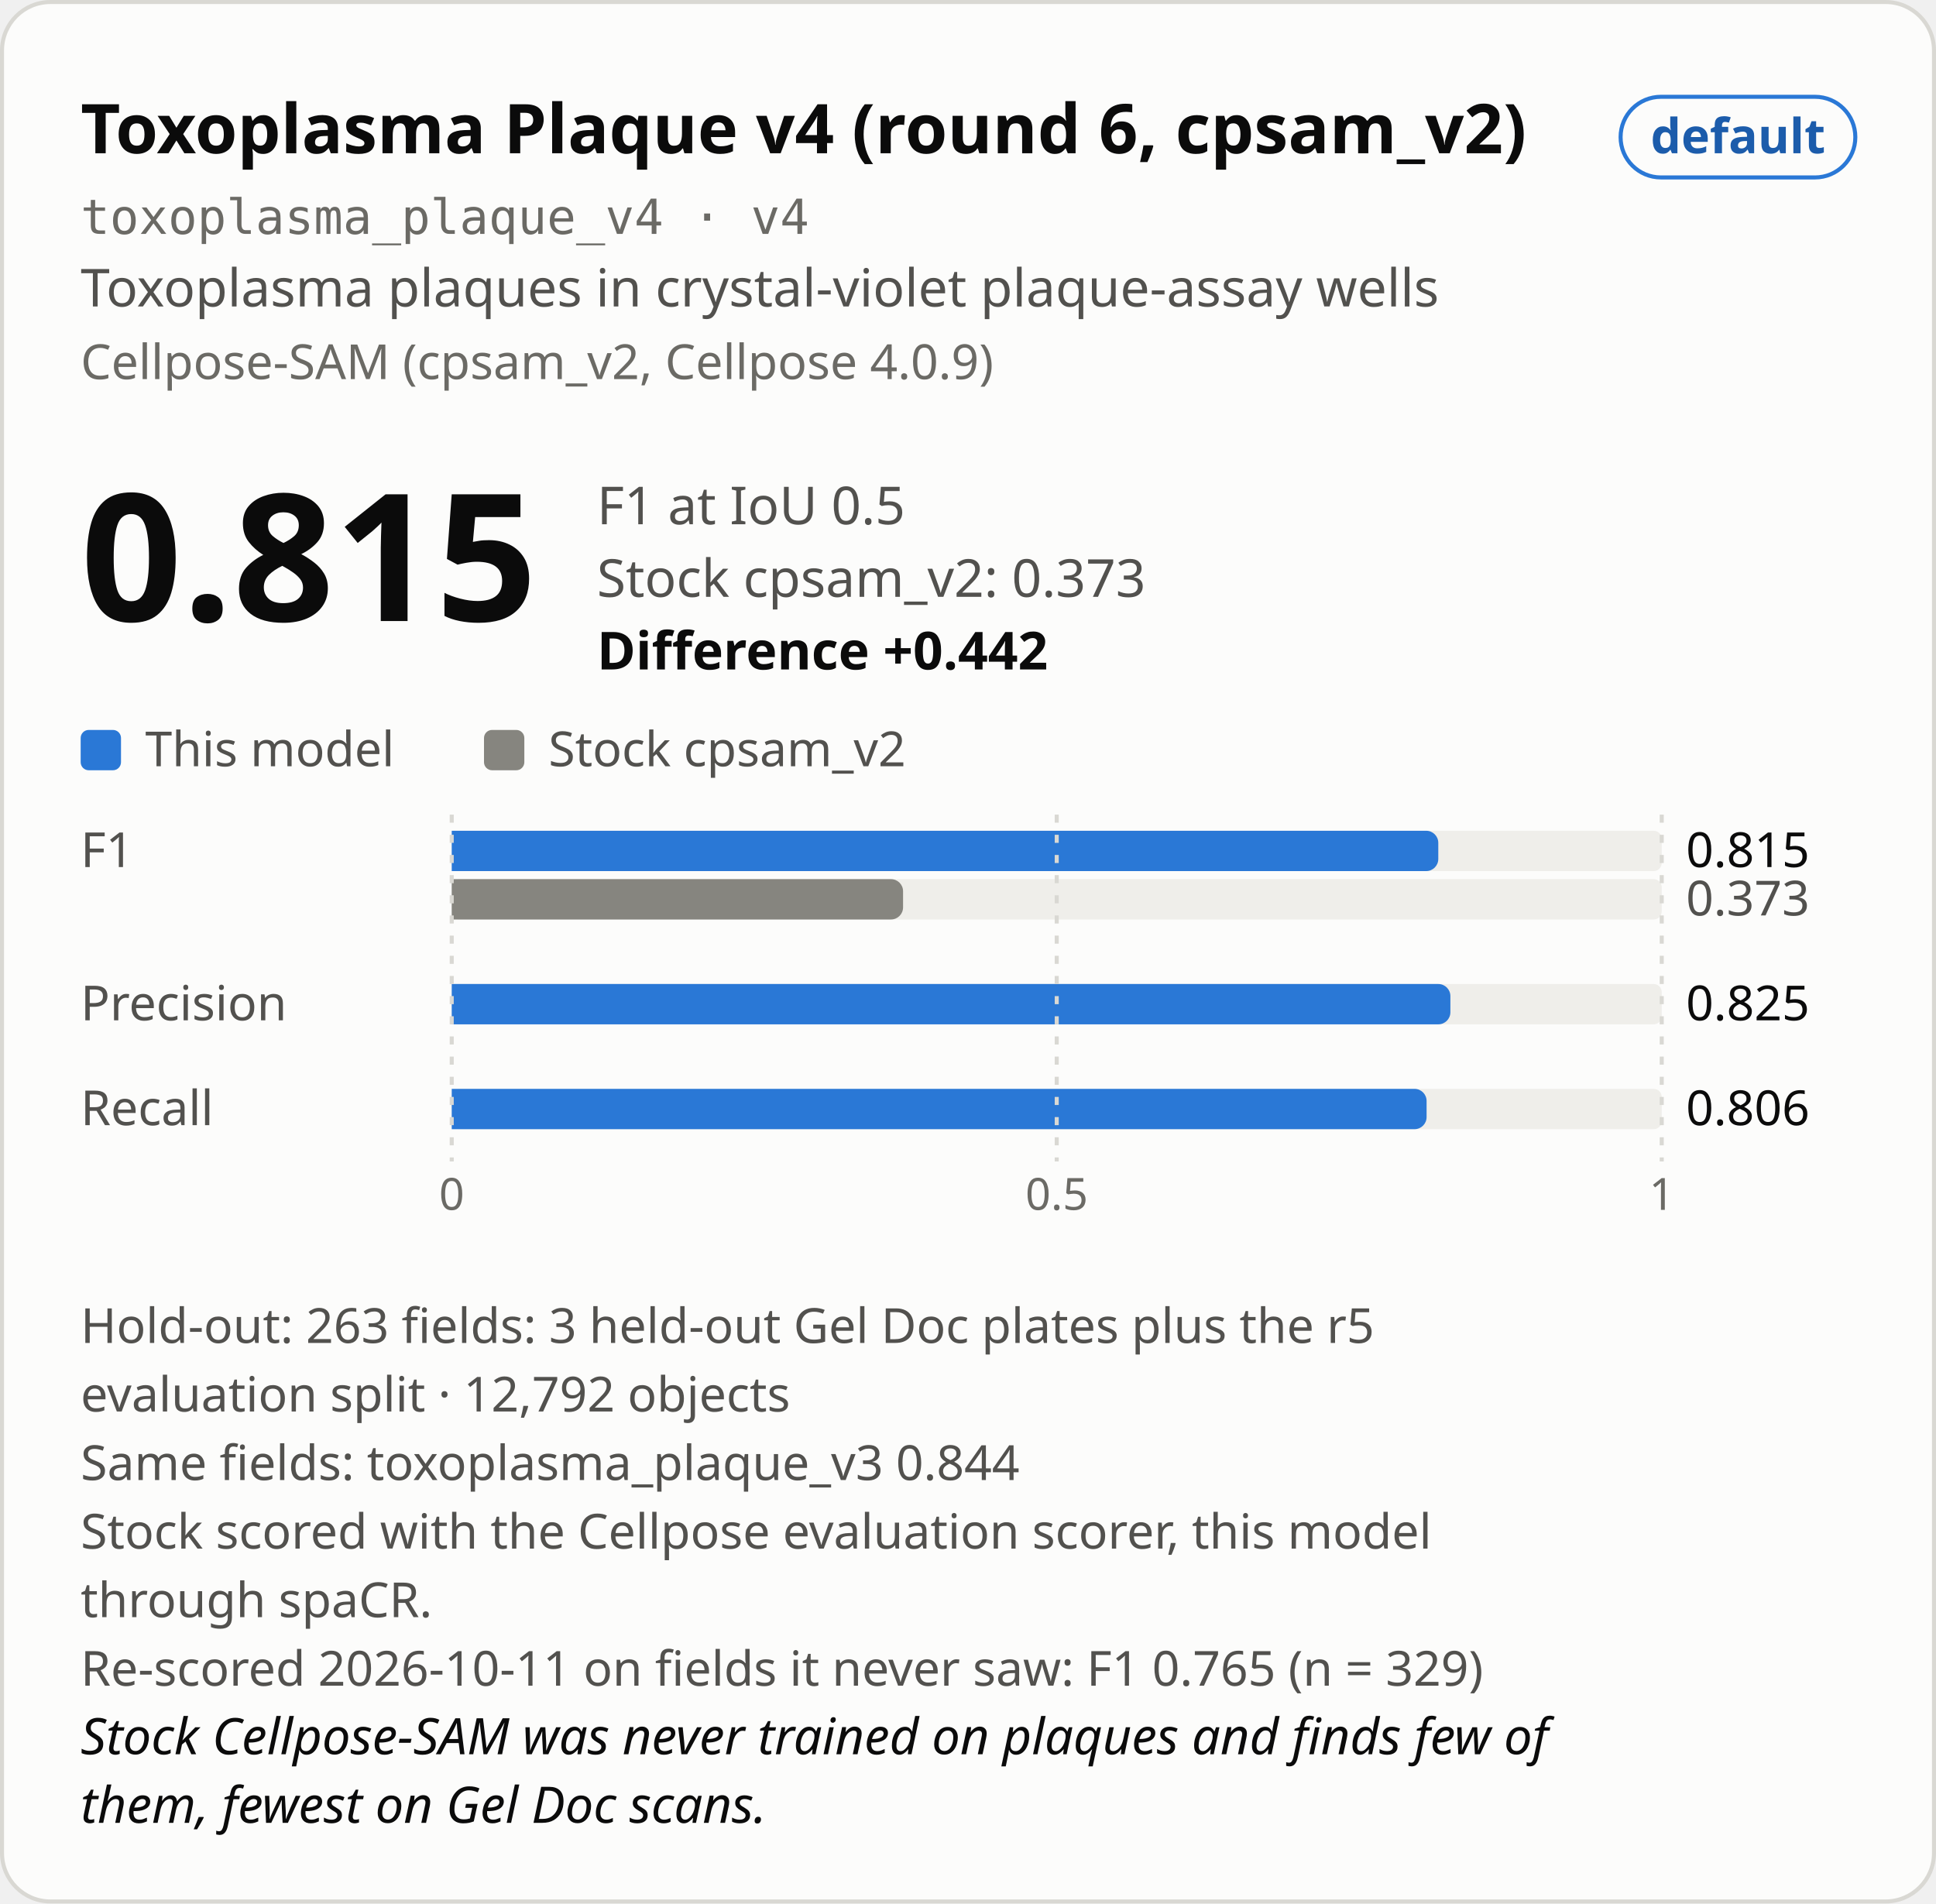
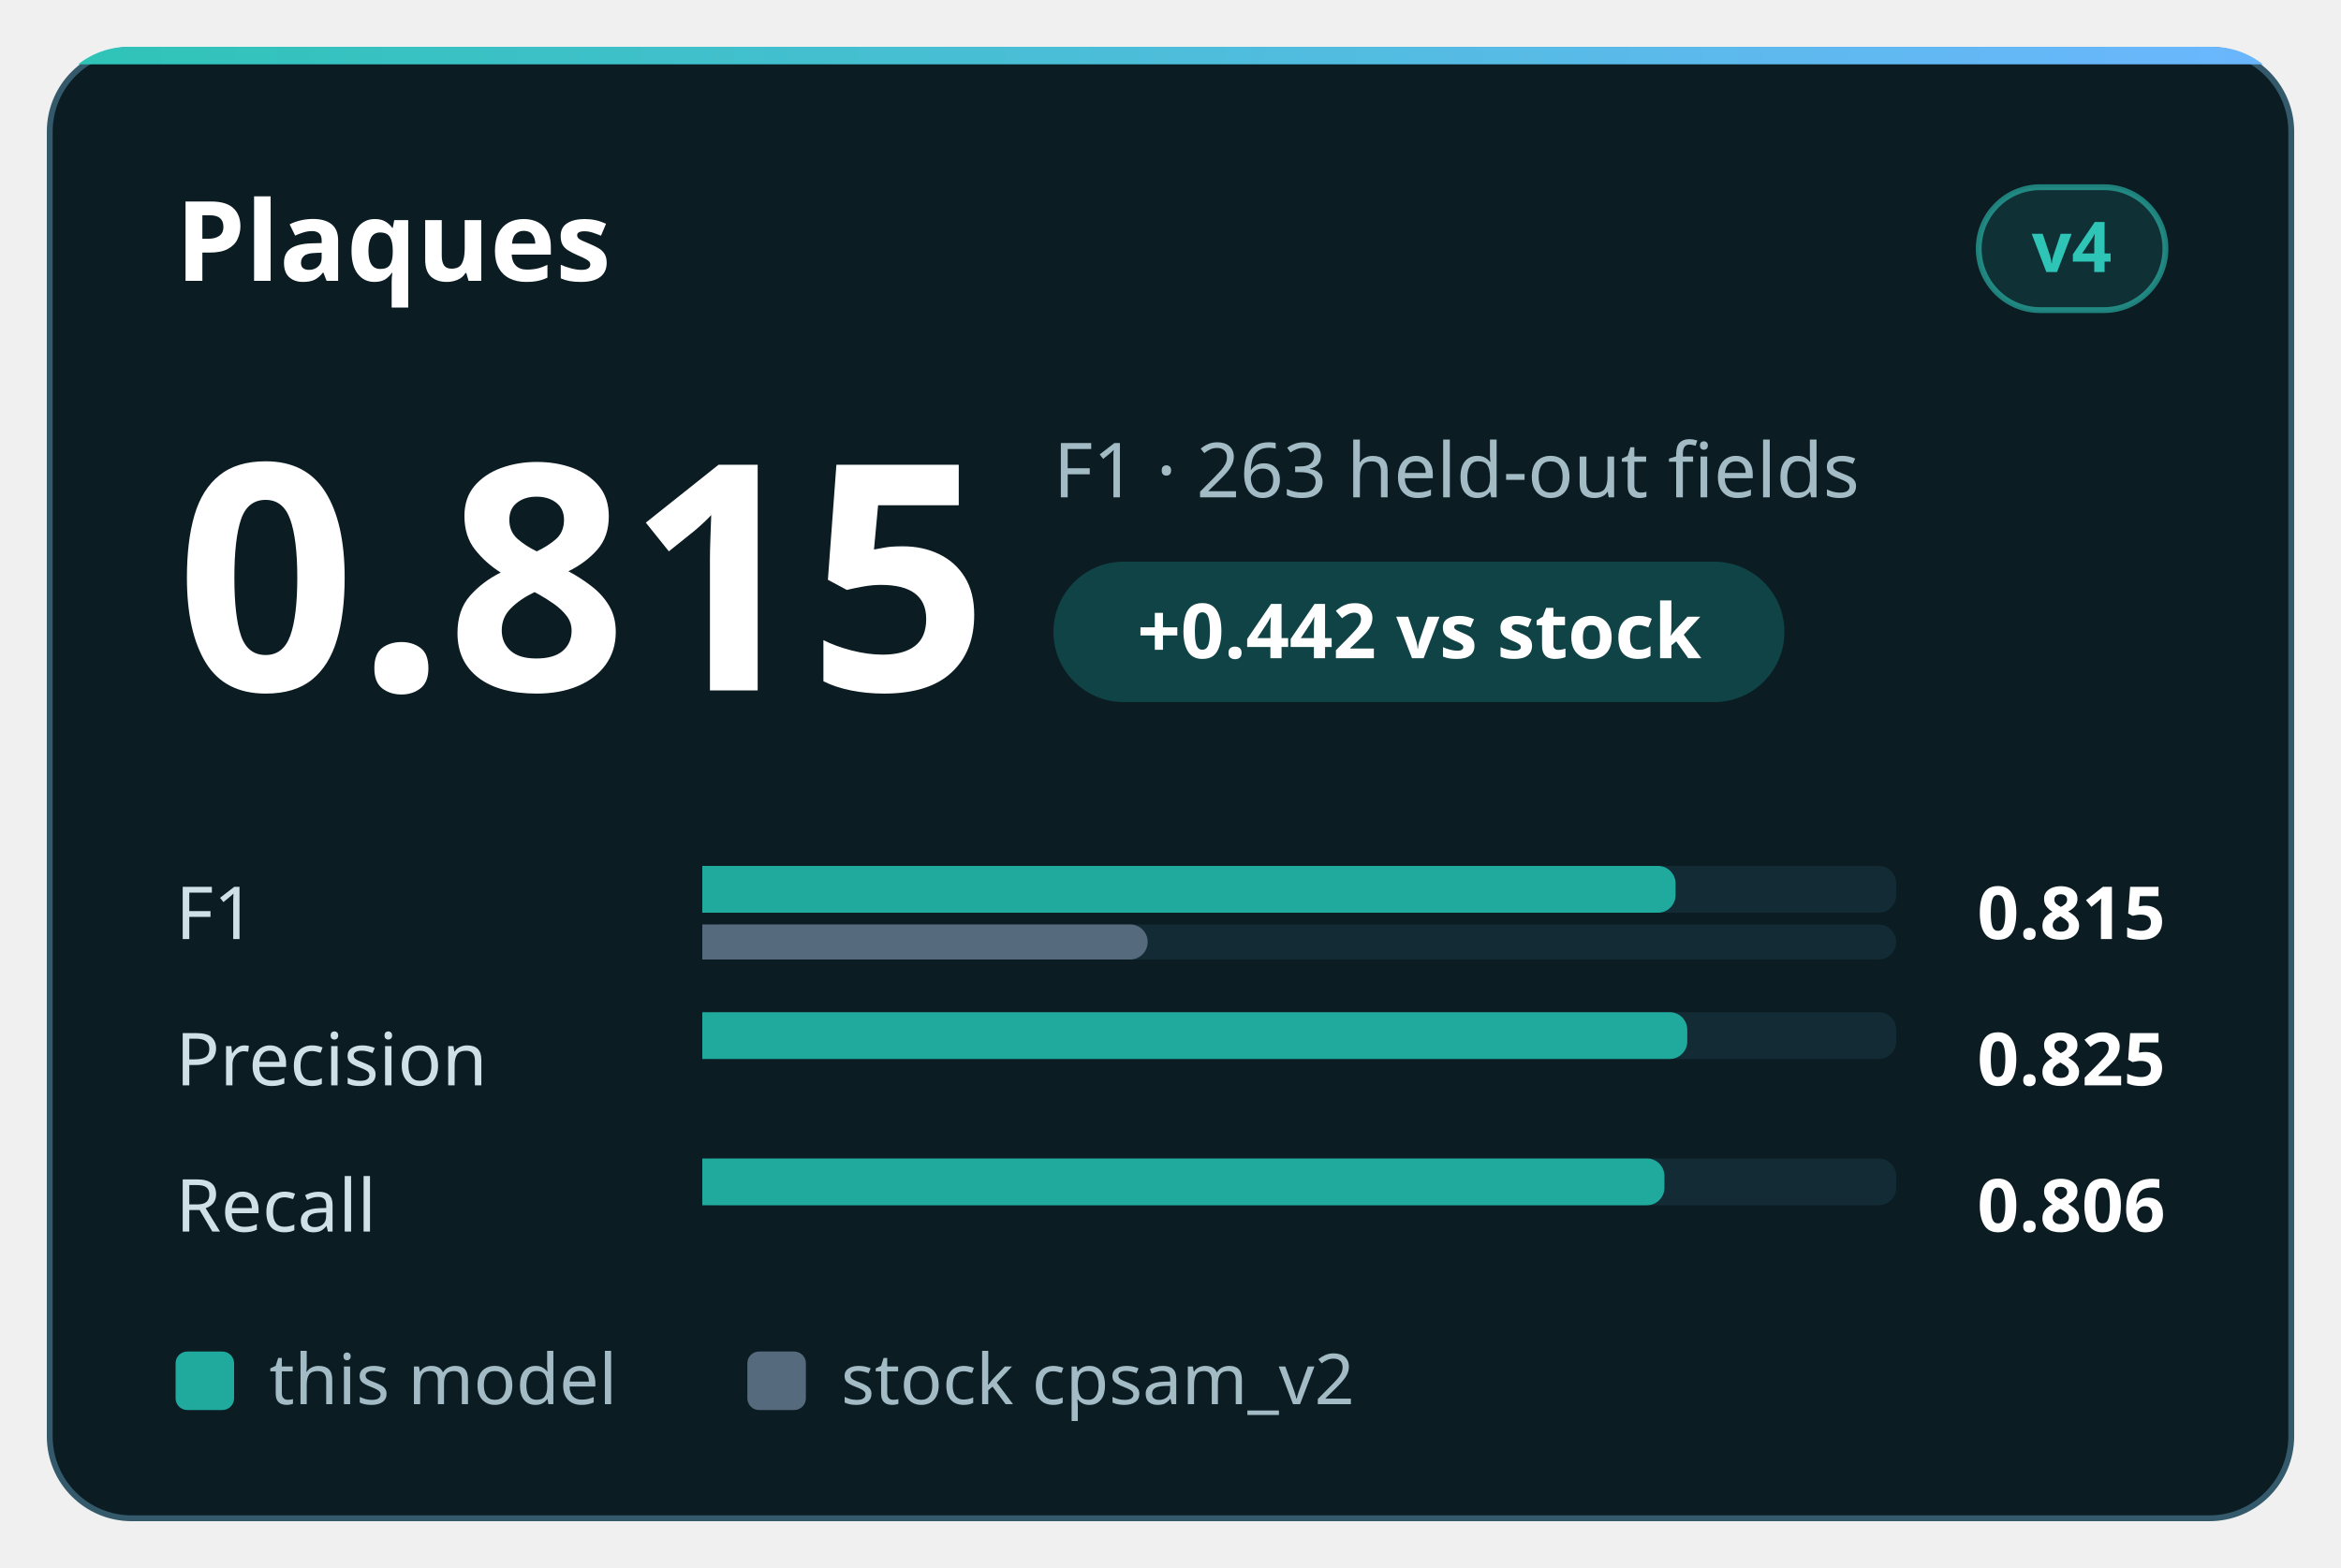
- <svg xmlns="http://www.w3.org/2000/svg" width="480" height="472" viewBox="0 0 480 472" role="img" aria-labelledby="t d">
-   <style>.bg{fill:#fcfcfb;stroke:#d9d8d3}.t1{fill:#0b0b0b}.t2{fill:#52514e}.t3{fill:#6b6a65}.ft{fill:#2a78d6}.va{fill:#86857f}.tr{fill:#efeeea}.ax{stroke:#d9d8d3}.pl{fill:none;stroke:#2a78d6}.pt{fill:#1c5cab}.po{fill:none;stroke:#86857f}.pu{fill:#52514e}@media (prefers-color-scheme: dark){.bg{fill:#1a1a19;stroke:#3a3936}.t1{fill:#f0efec}.t2{fill:#c3c2b7}.t3{fill:#a3a29a}.ft{fill:#3987e5}.va{fill:#7c7b75}.tr{fill:#262624}.ax{stroke:#3a3936}.pl{stroke:#3987e5}.pt{fill:#86b6ef}.po{stroke:#7c7b75}.pu{fill:#c3c2b7}}</style>
-   <rect class="bg" x="0.5" y="0.5" width="479" height="471" rx="12" stroke-width="1" />
-   <text x="20.0" y="38.0" class="t1" font-size="17" font-weight="600" text-anchor="start" font-family="-apple-system, BlinkMacSystemFont, 'Segoe UI', 'Noto Sans', Helvetica, Arial, sans-serif">Toxoplasma Plaque v4 (round 6, cpsam_v2)</text>
-   <rect class="pl" x="401.8" y="24" width="58.2" height="20" rx="10" />
-   <text x="430.9" y="38.0" class="pt" font-size="12" font-weight="600" text-anchor="middle" font-family="-apple-system, BlinkMacSystemFont, 'Segoe UI', 'Noto Sans', Helvetica, Arial, sans-serif">default</text>
-   <text x="20.0" y="58.0" class="t3" font-size="12" font-weight="400" text-anchor="start" font-family="ui-monospace, SFMono-Regular, Menlo, Consolas, monospace">toxoplasma_plaque_v4 · v4</text>
-   <text x="20.0" y="76.0" class="t2" font-size="13" font-weight="400" text-anchor="start" font-family="-apple-system, BlinkMacSystemFont, 'Segoe UI', 'Noto Sans', Helvetica, Arial, sans-serif">Toxoplasma plaques in crystal-violet plaque-assay wells</text>
-   <text x="20.0" y="94.0" class="t3" font-size="12" font-weight="400" text-anchor="start" font-family="-apple-system, BlinkMacSystemFont, 'Segoe UI', 'Noto Sans', Helvetica, Arial, sans-serif">Cellpose-SAM (cpsam_v2, Cellpose 4.0.9)</text>
-   <text x="20.0" y="154.0" class="t1" font-size="44" font-weight="600" text-anchor="start" font-family="-apple-system, BlinkMacSystemFont, 'Segoe UI', 'Noto Sans', Helvetica, Arial, sans-serif">0.815</text>
-   <text x="148.0" y="130.0" class="t2" font-size="13" font-weight="400" text-anchor="start" font-family="-apple-system, BlinkMacSystemFont, 'Segoe UI', 'Noto Sans', Helvetica, Arial, sans-serif">F1 at IoU 0.5</text>
-   <text x="148.0" y="148.0" class="t2" font-size="13" font-weight="400" text-anchor="start" font-family="-apple-system, BlinkMacSystemFont, 'Segoe UI', 'Noto Sans', Helvetica, Arial, sans-serif">Stock cpsam_v2: 0.373</text>
-   <text x="148.0" y="166.0" class="t1" font-size="13" font-weight="600" text-anchor="start" font-family="-apple-system, BlinkMacSystemFont, 'Segoe UI', 'Noto Sans', Helvetica, Arial, sans-serif">Difference +0.442</text>
-   <rect class="ft" x="20" y="181" width="10" height="10" rx="2" />
-   <text x="36.0" y="190.0" class="t2" font-size="12" font-weight="400" text-anchor="start" font-family="-apple-system, BlinkMacSystemFont, 'Segoe UI', 'Noto Sans', Helvetica, Arial, sans-serif">This model</text>
-   <rect class="va" x="120" y="181" width="10" height="10" rx="2" />
-   <text x="136.0" y="190.0" class="t2" font-size="12" font-weight="400" text-anchor="start" font-family="-apple-system, BlinkMacSystemFont, 'Segoe UI', 'Noto Sans', Helvetica, Arial, sans-serif">Stock cpsam_v2</text>
-   <text x="20.0" y="215.0" class="t2" font-size="12" font-weight="400" text-anchor="start" font-family="-apple-system, BlinkMacSystemFont, 'Segoe UI', 'Noto Sans', Helvetica, Arial, sans-serif">F1</text>
-   <rect class="tr" x="112" y="206" width="300" height="10" rx="2" />
-   <path class="ft" d="M112.0 206.0h241.6a3.0 3.0 0 0 1 3.0 3.0v4.0a3.0 3.0 0 0 1 -3.0 3.0h-241.6z" />
-   <text x="418.0" y="215.0" class="t1" font-size="12" font-weight="400" text-anchor="start" font-family="-apple-system, BlinkMacSystemFont, 'Segoe UI', 'Noto Sans', Helvetica, Arial, sans-serif">0.815</text>
-   <rect class="tr" x="112" y="218" width="300" height="10" rx="2" />
-   <path class="va" d="M112.0 218.0h108.9a3.0 3.0 0 0 1 3.0 3.0v4.0a3.0 3.0 0 0 1 -3.0 3.0h-108.9z" />
-   <text x="418.0" y="227.0" class="t2" font-size="12" font-weight="400" text-anchor="start" font-family="-apple-system, BlinkMacSystemFont, 'Segoe UI', 'Noto Sans', Helvetica, Arial, sans-serif">0.373</text>
-   <text x="20.0" y="253.0" class="t2" font-size="12" font-weight="400" text-anchor="start" font-family="-apple-system, BlinkMacSystemFont, 'Segoe UI', 'Noto Sans', Helvetica, Arial, sans-serif">Precision</text>
-   <rect class="tr" x="112" y="244" width="300" height="10" rx="2" />
-   <path class="ft" d="M112.0 244.0h244.6a3.0 3.0 0 0 1 3.0 3.0v4.0a3.0 3.0 0 0 1 -3.0 3.0h-244.6z" />
-   <text x="418.0" y="253.0" class="t1" font-size="12" font-weight="400" text-anchor="start" font-family="-apple-system, BlinkMacSystemFont, 'Segoe UI', 'Noto Sans', Helvetica, Arial, sans-serif">0.825</text>
-   <text x="20.0" y="279.0" class="t2" font-size="12" font-weight="400" text-anchor="start" font-family="-apple-system, BlinkMacSystemFont, 'Segoe UI', 'Noto Sans', Helvetica, Arial, sans-serif">Recall</text>
-   <rect class="tr" x="112" y="270" width="300" height="10" rx="2" />
-   <path class="ft" d="M112.0 270.0h238.7a3.0 3.0 0 0 1 3.0 3.0v4.0a3.0 3.0 0 0 1 -3.0 3.0h-238.7z" />
-   <text x="418.0" y="279.0" class="t1" font-size="12" font-weight="400" text-anchor="start" font-family="-apple-system, BlinkMacSystemFont, 'Segoe UI', 'Noto Sans', Helvetica, Arial, sans-serif">0.806</text>
-   <line class="ax" x1="112.0" y1="202" x2="112.0" y2="288" stroke-width="1" stroke-dasharray="2 3" />
-   <text x="112.0" y="300.0" class="t3" font-size="11" font-weight="400" text-anchor="middle" font-family="-apple-system, BlinkMacSystemFont, 'Segoe UI', 'Noto Sans', Helvetica, Arial, sans-serif">0</text>
-   <line class="ax" x1="262.0" y1="202" x2="262.0" y2="288" stroke-width="1" stroke-dasharray="2 3" />
-   <text x="262.0" y="300.0" class="t3" font-size="11" font-weight="400" text-anchor="middle" font-family="-apple-system, BlinkMacSystemFont, 'Segoe UI', 'Noto Sans', Helvetica, Arial, sans-serif">0.5</text>
-   <line class="ax" x1="412.0" y1="202" x2="412.0" y2="288" stroke-width="1" stroke-dasharray="2 3" />
-   <text x="412.0" y="300.0" class="t3" font-size="11" font-weight="400" text-anchor="middle" font-family="-apple-system, BlinkMacSystemFont, 'Segoe UI', 'Noto Sans', Helvetica, Arial, sans-serif">1</text>
-   <text x="20.0" y="333.0" class="t2" font-size="12" font-weight="400" text-anchor="start" font-family="-apple-system, BlinkMacSystemFont, 'Segoe UI', 'Noto Sans', Helvetica, Arial, sans-serif">Hold-out: 263 fields: 3 held-out Gel Doc plates plus the r5</text>
-   <text x="20.0" y="350.0" class="t2" font-size="12" font-weight="400" text-anchor="start" font-family="-apple-system, BlinkMacSystemFont, 'Segoe UI', 'Noto Sans', Helvetica, Arial, sans-serif">evaluation split · 12,792 objects</text>
-   <text x="20.0" y="367.0" class="t2" font-size="12" font-weight="400" text-anchor="start" font-family="-apple-system, BlinkMacSystemFont, 'Segoe UI', 'Noto Sans', Helvetica, Arial, sans-serif">Same fields: toxoplasma_plaque_v3 0.844</text>
-   <text x="20.0" y="384.0" class="t2" font-size="12" font-weight="400" text-anchor="start" font-family="-apple-system, BlinkMacSystemFont, 'Segoe UI', 'Noto Sans', Helvetica, Arial, sans-serif">Stock scored with the Cellpose evaluation scorer, this model</text>
-   <text x="20.0" y="401.0" class="t2" font-size="12" font-weight="400" text-anchor="start" font-family="-apple-system, BlinkMacSystemFont, 'Segoe UI', 'Noto Sans', Helvetica, Arial, sans-serif">through spaCR.</text>
-   <text x="20.0" y="418.0" class="t2" font-size="12" font-weight="400" text-anchor="start" font-family="-apple-system, BlinkMacSystemFont, 'Segoe UI', 'Noto Sans', Helvetica, Arial, sans-serif">Re-scored 2026-10-11 on fields it never saw: F1 0.765 (n = 329)</text>
-   <text x="20.0" y="435.0" class="t1" font-size="12.5" font-weight="400" text-anchor="start" font-family="-apple-system, BlinkMacSystemFont, 'Segoe UI', 'Noto Sans', Helvetica, Arial, sans-serif" font-style="italic">Stock Cellpose-SAM was never trained on plaques and finds few of</text>
-   <text x="20.0" y="452.0" class="t1" font-size="12.5" font-weight="400" text-anchor="start" font-family="-apple-system, BlinkMacSystemFont, 'Segoe UI', 'Noto Sans', Helvetica, Arial, sans-serif" font-style="italic">them, fewest on Gel Doc scans.</text>
+ <svg xmlns="http://www.w3.org/2000/svg" width="400" height="268" viewBox="0 0 400 268" role="img" aria-labelledby="t d">
+   <style>.card{fill:#0b1c23;stroke:#33596a}.i1{fill:#ffffff}.i2{fill:#cfe0e6}.i3{fill:#a3bbc4}.m{fill:#20aa9e}.b{fill:#566a7e}.tr{fill:#132b34}.tag{fill:#2ec4b6;fill-opacity:.12;stroke:#2ec4b6;stroke-opacity:.6}.tagt{fill:#2ec4b6}.up{fill:#20aa9e;fill-opacity:.28}.dn{fill:#566a7e;fill-opacity:.45}.na{fill:none;stroke:#33596a}text{font-family:-apple-system, BlinkMacSystemFont, 'Segoe UI', 'Noto Sans', Helvetica, Arial, sans-serif}</style>
+   <defs>
+     <linearGradient id="gtoxoplasma_plaque_v4" x1="0" x2="1" y1="0" y2="0">
+       <stop offset="0" stop-color="#2ec4b6" />
+       <stop offset="1" stop-color="#6cb6ff" />
+     </linearGradient>
+     <clipPath id="ctoxoplasma_plaque_v4">
+       <rect x="8" y="8" width="384" height="252" rx="14" />
+     </clipPath>
+   </defs>
+   <rect class="card" x="8.5" y="8.5" width="383" height="251" rx="14" stroke-width="1" />
+   <rect x="8" y="8" width="384" height="3" fill="url(#gtoxoplasma_plaque_v4)" clip-path="url(#ctoxoplasma_plaque_v4)" />
+   <rect class="tag" x="338.1" y="32" width="31.9" height="21" rx="10.5" />
+   <text x="354.0" y="46.5" class="tagt" font-size="12" font-weight="600" text-anchor="middle">v4</text>
+   <text x="30.0" y="48.0" class="i1" font-size="19" font-weight="600" text-anchor="start">Plaques</text>
+   <text x="30.0" y="118.0" class="i1" font-size="54" font-weight="600" text-anchor="start">0.815</text>
+   <text x="180.0" y="85.0" class="i3" font-size="13" font-weight="400" text-anchor="start">F1 · 263 held-out fields</text>
+   <rect class="up" x="180" y="96" width="124.9" height="24" rx="12" />
+   <text x="242.5" y="112.5" class="i1" font-size="13" font-weight="600" text-anchor="middle">+0.442 vs stock</text>
+   <text x="30.0" y="160.5" class="i2" font-size="12.5" font-weight="400" text-anchor="start">F1</text>
+   <rect class="tr" x="120" y="148" width="204" height="8" rx="3" />
+   <path class="m" d="M120.0 148.0h163.3a3 3 0 0 1 3 3v2.0a3 3 0 0 1 -3 3h-163.3z" />
+   <rect class="tr" x="120" y="158" width="204" height="6" rx="3" />
+   <path class="b" d="M120.0 158.0h73.1a3 3 0 0 1 3 3v0.0a3 3 0 0 1 -3 3h-73.1z" />
+   <text x="370.0" y="160.5" class="i1" font-size="12.5" font-weight="600" text-anchor="end">0.815</text>
+   <text x="30.0" y="185.5" class="i2" font-size="12.5" font-weight="400" text-anchor="start">Precision</text>
+   <rect class="tr" x="120" y="173" width="204" height="8" rx="3" />
+   <path class="m" d="M120.0 173.0h165.3a3 3 0 0 1 3 3v2.0a3 3 0 0 1 -3 3h-165.3z" />
+   <text x="370.0" y="185.5" class="i1" font-size="12.5" font-weight="600" text-anchor="end">0.825</text>
+   <text x="30.0" y="210.5" class="i2" font-size="12.5" font-weight="400" text-anchor="start">Recall</text>
+   <rect class="tr" x="120" y="198" width="204" height="8" rx="3" />
+   <path class="m" d="M120.0 198.0h161.4a3 3 0 0 1 3 3v2.0a3 3 0 0 1 -3 3h-161.4z" />
+   <text x="370.0" y="210.5" class="i1" font-size="12.5" font-weight="600" text-anchor="end">0.806</text>
+   <rect class="m" x="30" y="231" width="10" height="10" rx="2" />
+   <text x="46.0" y="240.0" class="i3" font-size="12" font-weight="400" text-anchor="start">this model</text>
+   <rect class="b" x="127.7" y="231" width="10" height="10" rx="2" />
+   <text x="143.7" y="240.0" class="i3" font-size="12" font-weight="400" text-anchor="start">stock cpsam_v2</text>
</svg>
